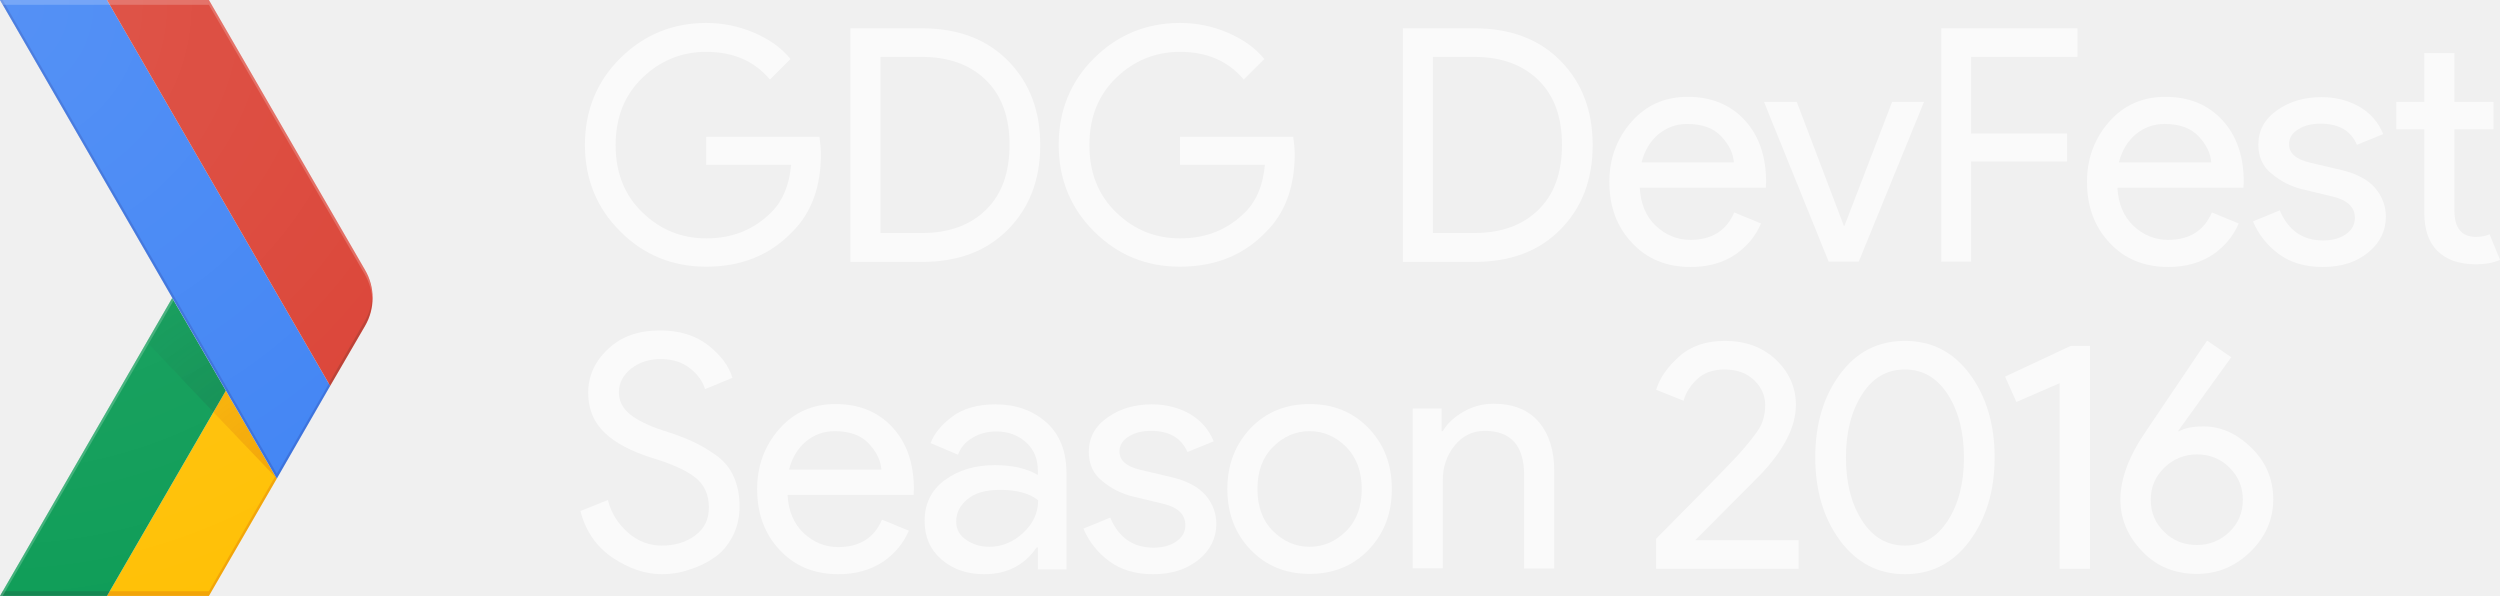
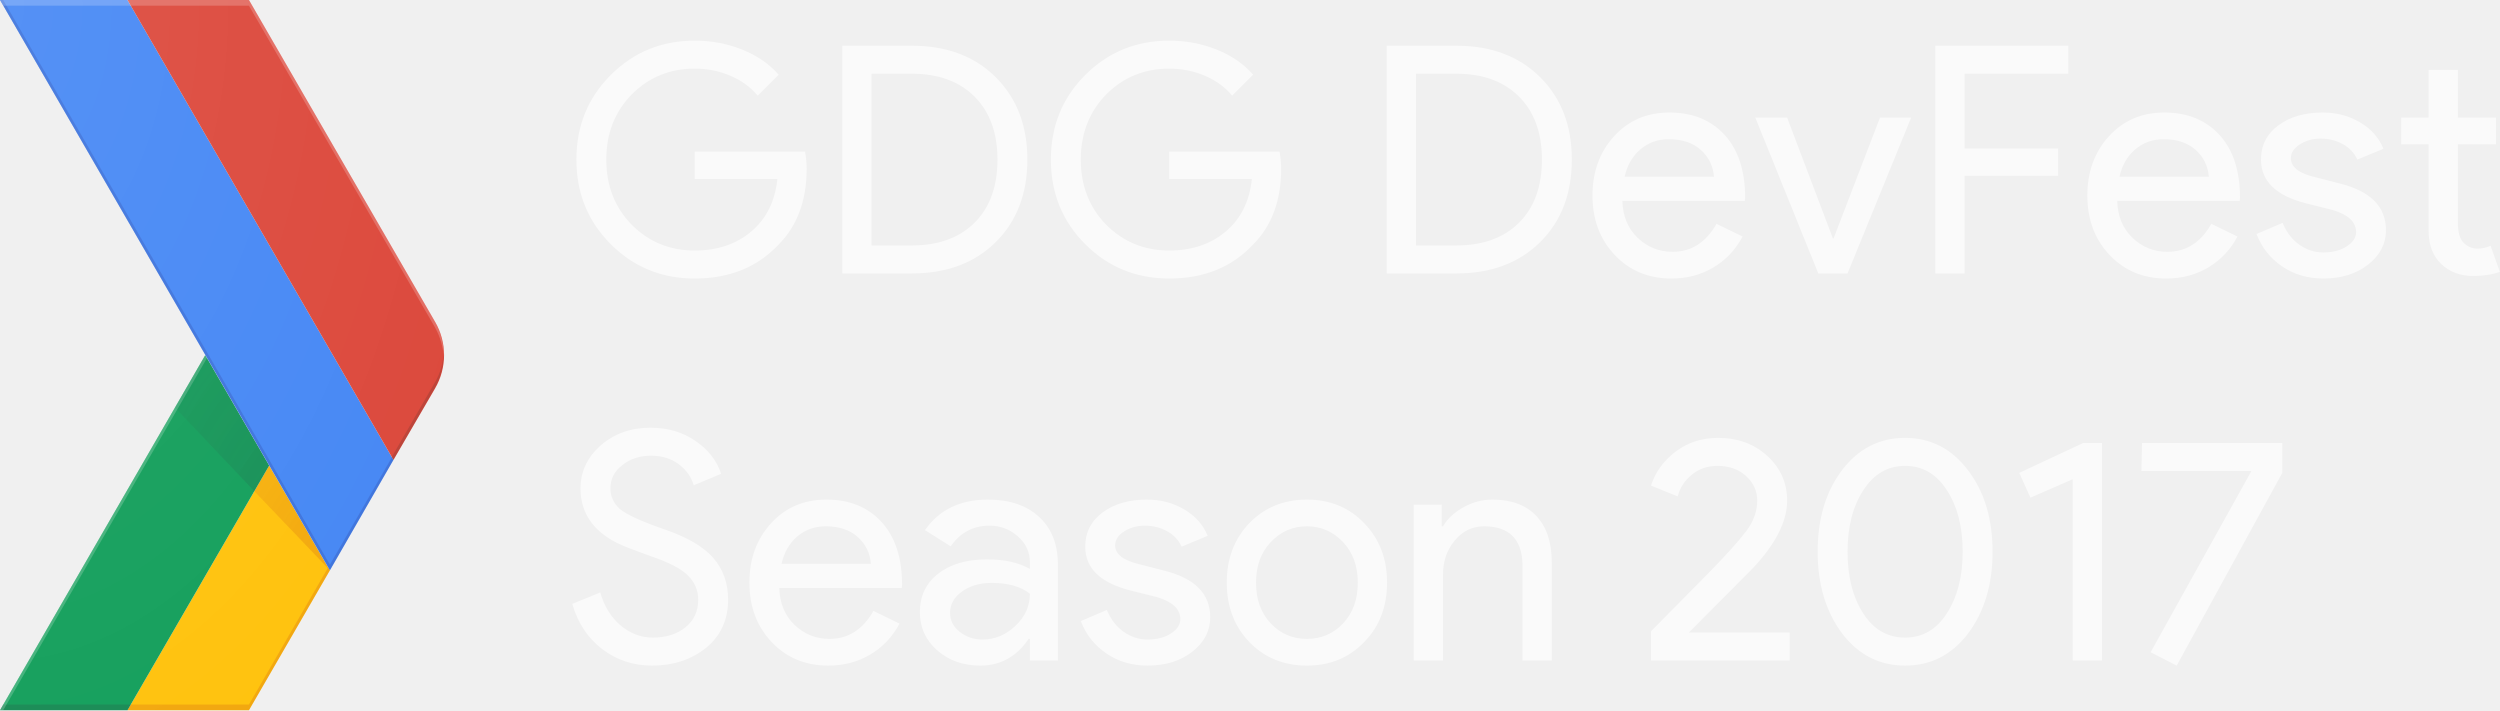
- <svg xmlns="http://www.w3.org/2000/svg" id="Layer_4" viewBox="0 0 839 200">
-   <style>.st0{fill:none;} .st1{fill:#FFC107;} .st2{fill:#0F9D58;} .st3{opacity:0.2;fill:#BF360C;enable-background:new ;} .st4{opacity:0.2;fill:#263238;enable-background:new ;} .st5{opacity:0.2;fill:#FFFFFF;enable-background:new ;} .st6{fill:url(#XMLID_126_);} .st7{fill:url(#XMLID_127_);} .st8{fill:#4285F4;} .st9{fill:#DB4437;} .st10{opacity:0.2;fill:#1A237E;enable-background:new ;} .st11{opacity:0.2;fill:#3E2723;enable-background:new ;} .st12{fill:url(#XMLID_128_);} .st13{fill:#FAFAFA;}</style>
-   <g id="XMLID_60_">
-     <g id="XMLID_61_">
-       <g id="XMLID_62_">
-         <path id="XMLID_106_" class="st0" d="M122.5 90.6L70.1 0H0l57.8 100L0 200h70.1l52.4-90.6c3.3-5.8 3.3-13 0-18.8z" />
-         <path id="XMLID_105_" class="st1" d="M92.4 159.8l-16.6-28.7L35.9 200h34.2l22.8-39.4z" />
-         <path id="XMLID_104_" class="st0" d="M122.5 90.6L70.1 0H0l57.8 100L0 200h70.1l52.4-90.6c3.3-5.8 3.3-13 0-18.8z" />
-         <path id="XMLID_103_" class="st2" d="M57.8 100l18 31.1L35.9 200H0z" />
-         <path id="XMLID_102_" class="st0" d="M122.5 90.6L70.1 0H0l57.8 100L0 200h70.1l52.4-90.6c3.3-5.8 3.3-13 0-18.8z" />
-         <path id="XMLID_101_" class="st3" d="M70.1 198.4H36.8l-.9 1.6h34.2l22.8-39.4-.5-.8z" />
-         <path id="XMLID_100_" class="st0" d="M122.5 90.6L70.1 0H0l57.8 100L0 200h70.1l52.4-90.6c3.3-5.8 3.3-13 0-18.8z" />
-         <path id="XMLID_99_" class="st4" d="M.9 198.4L0 200h35.9l.9-1.6z" />
-         <path id="XMLID_98_" class="st0" d="M122.5 90.6L70.1 0H0l57.8 100L0 200h70.1l52.4-90.6c3.3-5.8 3.3-13 0-18.8z" />
-         <path id="XMLID_96_" class="st5" d="M0 200h.9l57.4-99.2-.5-.8z" />
-         <path id="XMLID_94_" class="st0" d="M122.5 90.6L70.1 0H0l57.8 100L0 200h70.1l52.4-90.6c3.3-5.8 3.3-13 0-18.8z" />
-         <radialGradient id="XMLID_126_" cx="92.62" cy="2707.501" r="69.162" gradientTransform="matrix(1 0 0 -1 0 2867.46)" gradientUnits="userSpaceOnUse">
-           <stop offset="0" stop-color="#BF360C" stop-opacity=".2" />
-           <stop offset="1" stop-color="#BF360C" stop-opacity=".02" />
-         </radialGradient>
-         <path id="XMLID_92_" class="st6" d="M92.9 160.6l-17.1-29.5-4.2 7.2z" />
-         <path id="XMLID_90_" class="st0" d="M122.5 90.6L70.1 0H0l57.8 100L0 200h70.1l52.4-90.6c3.3-5.8 3.3-13 0-18.8z" />
-         <radialGradient id="XMLID_127_" cx="92.423" cy="2707.063" r="69.723" gradientTransform="matrix(1 0 0 -1 0 2867.46)" gradientUnits="userSpaceOnUse">
-           <stop offset="0" stop-color="#263238" stop-opacity=".2" />
-           <stop offset="1" stop-color="#263238" stop-opacity=".02" />
-         </radialGradient>
-         <path id="XMLID_89_" class="st7" d="M71.6 138.3l4.2-7.2-18-31.1-8.5 14.8z" />
-         <path id="XMLID_88_" class="st0" d="M122.5 90.6L70.1 0H0l57.8 100L0 200h70.1l52.4-90.6c3.3-5.8 3.3-13 0-18.8z" />
-         <g id="XMLID_85_">
-           <g id="XMLID_86_">
-             <path id="XMLID_87_" class="st8" d="M35.9 0H0l92.9 160.6 17.9-31.1z" />
-           </g>
-         </g>
-         <path id="XMLID_84_" class="st0" d="M122.5 90.6L70.1 0H0l57.8 100L0 200h70.1l52.4-90.6c3.3-5.8 3.3-13 0-18.8z" />
-         <path id="XMLID_83_" class="st9" d="M122.5 109.4c3.4-5.8 3.4-13 0-18.8L70.1 0H35.9l74.9 129.5 11.7-20.1z" />
-         <path id="XMLID_82_" class="st0" d="M122.5 90.6L70.1 0H0l57.8 100L0 200h70.1l52.4-90.6c3.3-5.8 3.3-13 0-18.8z" />
-         <path id="XMLID_71_" class="st10" d="M110.8 129.5l-.4-.8L92.9 159 .9 0H0l92.9 160.6 17.9-31.1z" />
-         <path id="XMLID_69_" class="st0" d="M122.5 90.6L70.1 0H0l57.8 100L0 200h70.1l52.4-90.6c3.3-5.8 3.3-13 0-18.8z" />
-         <path id="XMLID_67_" class="st5" d="M70.1 1.6l52.4 90.6c1.5 2.7 2.3 5.6 2.5 8.6.1-3.5-.7-7-2.5-10.2L70.1 0H0l.9 1.6h69.2z" />
-         <path id="XMLID_66_" class="st0" d="M122.5 90.6L70.1 0H0l57.8 100L0 200h70.1l52.4-90.6c3.3-5.8 3.3-13 0-18.8z" />
-         <path id="XMLID_65_" class="st11" d="M110.8 129.5l11.6-20.1c1.8-3.1 2.6-6.7 2.5-10.2-.1 3-.9 5.9-2.5 8.6l-12.1 20.9.5.8z" />
-         <path id="XMLID_64_" class="st0" d="M122.5 90.6L70.1 0H0l57.8 100L0 200h70.1l52.4-90.6c3.3-5.8 3.3-13 0-18.8z" />
-         <radialGradient id="XMLID_128_" cx="-1.563" cy="2865.898" r="209.922" gradientTransform="matrix(1 0 0 -1 0 2867.46)" gradientUnits="userSpaceOnUse">
-           <stop offset="0" stop-color="#FFF" stop-opacity=".1" />
-           <stop offset="1" stop-color="#FFF" stop-opacity="0" />
-         </radialGradient>
-         <path id="XMLID_63_" class="st12" d="M122.5 90.6L70.1 0H0l57.8 100L0 200h70.1l52.4-90.6c3.3-5.8 3.3-13 0-18.8z" />
-       </g>
-     </g>
-   </g>
-   <g id="XMLID_7_">
-     <path id="XMLID_2_" class="st13" d="M275.5 51.8c0 10.9-3.2 19.7-9.7 26.1-7.4 7.7-17 11.6-28.8 11.6-11.3 0-20.9-3.9-28.8-11.8-7.9-7.8-11.9-17.6-11.9-29.1s4-21.3 11.9-29.1c7.9-7.8 17.5-11.8 28.8-11.8 5.6 0 11 1.1 16.1 3.3 5.1 2.2 9.2 5.1 12.2 8.8l-6.9 6.9c-5.2-6.2-12.3-9.3-21.4-9.3-8.2 0-15.4 2.9-21.4 8.7-6 5.8-9 13.3-9 22.6s3 16.8 9 22.6c6 5.8 13.1 8.7 21.4 8.7 8.8 0 16-2.9 21.9-8.8 3.8-3.8 6-9.1 6.6-15.9H237v-9.4h38c.3 2.1.5 4 .5 5.9z" />
-     <path id="XMLID_4_" class="st13" d="M285.4 87.8V9.5h24c12 0 21.7 3.6 28.9 10.9 7.2 7.3 10.8 16.7 10.8 28.3s-3.6 21-10.8 28.3c-7.2 7.3-16.8 10.9-28.9 10.9h-24zm10.1-9.6h13.9c9 0 16.2-2.6 21.5-7.8 5.3-5.2 7.9-12.4 7.9-21.8 0-9.3-2.6-16.5-7.9-21.7-5.3-5.2-12.5-7.8-21.5-7.8h-13.9v59.1z" />
-     <path id="XMLID_8_" class="st13" d="M434.5 51.8c0 10.9-3.2 19.7-9.7 26.1-7.4 7.7-17 11.6-28.8 11.6-11.3 0-20.9-3.9-28.8-11.8-7.9-7.8-11.9-17.6-11.9-29.1s4-21.3 11.9-29.1c7.9-7.8 17.5-11.8 28.8-11.8 5.6 0 11 1.1 16.1 3.3 5.1 2.2 9.2 5.1 12.2 8.8l-6.9 6.9c-5.2-6.2-12.3-9.3-21.4-9.3-8.2 0-15.4 2.9-21.4 8.7-6 5.8-9 13.3-9 22.6s3 16.8 9 22.6c6 5.8 13.1 8.7 21.4 8.7 8.8 0 16-2.9 21.9-8.8 3.8-3.8 6-9.1 6.6-15.9H396v-9.4h38c.3 2.1.5 4 .5 5.9z" />
-     <path id="XMLID_10_" class="st13" d="M470.8 87.8V9.5h24c12 0 21.7 3.6 28.9 10.9 7.2 7.3 10.8 16.7 10.8 28.3s-3.6 21-10.8 28.3c-7.2 7.3-16.8 10.9-28.9 10.9h-24zm10.1-9.6h13.9c9 0 16.2-2.6 21.5-7.8 5.3-5.2 7.9-12.4 7.9-21.8 0-9.3-2.6-16.5-7.9-21.7-5.3-5.2-12.5-7.8-21.5-7.8h-13.9v59.1z" />
-     <path id="XMLID_13_" class="st13" d="M567.4 89.6c-8.1 0-14.7-2.7-19.7-8.1-5.1-5.4-7.6-12.2-7.6-20.5 0-7.8 2.5-14.5 7.4-20.1 4.9-5.6 11.2-8.4 18.9-8.4 7.9 0 14.3 2.6 19.1 7.8 4.8 5.2 7.2 12.1 7.2 20.8l-.1 1.9h-42.3c.3 5.4 2.1 9.7 5.4 12.8 3.3 3.1 7.2 4.7 11.6 4.7 7.2 0 12.1-3.1 14.7-9.2l9 3.7c-1.8 4.2-4.6 7.6-8.6 10.4-4.2 2.8-9.1 4.2-15 4.2zm14.5-35c-.2-3.1-1.6-6-4.2-8.8-2.6-2.8-6.4-4.2-11.5-4.2-3.7 0-6.9 1.2-9.7 3.5-2.7 2.3-4.6 5.5-5.6 9.4h31z" />
-     <path id="XMLID_16_" class="st13" d="M613.7 87.8L592 34.2h11l15.8 41.6h.2l16-41.6h10.7l-21.9 53.6h-10.1z" />
-     <path id="XMLID_18_" class="st13" d="M661.6 87.8h-10.1V9.5h45.7v9.6h-35.7v25.7h32.2v9.4h-32.2v33.6z" />
-     <path id="XMLID_20_" class="st13" d="M727.7 89.6c-8.1 0-14.7-2.7-19.7-8.1-5.1-5.4-7.6-12.2-7.6-20.5 0-7.8 2.5-14.5 7.4-20.1 4.9-5.6 11.2-8.4 18.9-8.4 7.9 0 14.3 2.6 19.1 7.8 4.8 5.2 7.2 12.1 7.2 20.8l-.1 1.9h-42.3c.3 5.4 2.1 9.7 5.4 12.8 3.3 3.1 7.2 4.7 11.6 4.7 7.2 0 12.1-3.1 14.7-9.2l9 3.7c-1.8 4.2-4.6 7.6-8.6 10.4-4.3 2.8-9.2 4.2-15 4.2zm14.4-35c-.2-3.1-1.6-6-4.2-8.8-2.6-2.8-6.4-4.2-11.5-4.2-3.7 0-6.9 1.2-9.7 3.5-2.7 2.3-4.6 5.5-5.6 9.4h31z" />
-     <path id="XMLID_27_" class="st13" d="M779.5 89.6c-6 0-10.9-1.5-14.8-4.4-3.9-2.9-6.8-6.6-8.6-10.9l9-3.7c2.8 6.7 7.7 10.1 14.5 10.1 3.1 0 5.7-.7 7.7-2.1 2-1.4 3-3.2 3-5.5 0-3.5-2.4-5.9-7.3-7.1l-10.8-2.6c-3.4-.9-6.7-2.5-9.7-5-3.1-2.4-4.6-5.7-4.6-9.9 0-4.7 2.1-8.6 6.3-11.5 4.2-3 9.2-4.4 14.9-4.4 4.7 0 9 1.1 12.7 3.2 3.7 2.2 6.4 5.2 8 9.2l-8.8 3.6c-2-4.7-6.1-7.1-12.2-7.1-3 0-5.5.6-7.5 1.9-2 1.2-3.1 2.9-3.1 5 0 3.1 2.4 5.1 7.1 6.2l10.6 2.5c5 1.2 8.8 3.2 11.2 6 2.4 2.8 3.6 6.1 3.6 9.6 0 4.8-2 8.8-5.9 12-4 3.3-9.1 4.9-15.3 4.9z" />
-     <path id="XMLID_29_" class="st13" d="M830.9 88.7c-5.6 0-9.9-1.5-12.9-4.5s-4.4-7.2-4.4-12.7V43.4h-9.4v-9.2h9.4V17.8h10.1v16.4h13.1v9.2h-13.1v27.3c0 5.8 2.4 8.8 7.2 8.8 1.8 0 3.4-.3 4.6-.9l3.5 8.6c-2.2 1-4.9 1.5-8.1 1.5z" />
-     <path id="XMLID_31_" class="st13" d="M222.2 192.7c-5.7 0-11.2-1.9-16.7-5.6-5.4-3.7-9-8.9-10.7-15.6l9.2-3.7c1.1 4.3 3.3 7.9 6.7 10.9 3.4 3 7.2 4.4 11.4 4.4 4.4 0 8.1-1.1 11.2-3.4 3.1-2.3 4.6-5.4 4.6-9.4 0-4.4-1.6-7.7-4.6-10.1-3.1-2.4-8-4.6-14.7-6.6-6.9-2.2-12.2-5-15.8-8.5-3.6-3.5-5.4-7.9-5.4-13.3 0-5.6 2.2-10.5 6.7-14.7 4.4-4.2 10.2-6.2 17.4-6.2 6.6 0 12 1.7 16.2 5 4.2 3.3 6.9 6.9 8.1 10.9l-9.2 3.8c-.7-2.5-2.3-4.8-4.9-6.9-2.6-2.1-5.9-3.2-10-3.2-3.9 0-7.2 1.1-9.9 3.2-2.7 2.2-4.1 4.8-4.1 8 0 2.9 1.3 5.4 3.8 7.4s6.2 3.8 11.1 5.4c3.9 1.2 7.1 2.4 9.7 3.6 2.6 1.2 5.2 2.7 7.9 4.6 2.7 1.9 4.7 4.3 6 7.2 1.3 2.9 2 6.2 2 10s-.8 7.2-2.4 10.2c-1.6 3-3.6 5.4-6.2 7.1-2.6 1.8-5.4 3.1-8.4 4-2.8 1-5.9 1.5-9 1.5z" />
-     <path id="XMLID_33_" class="st13" d="M281.4 192.7c-8.1 0-14.7-2.7-19.7-8.1-5.1-5.4-7.6-12.2-7.6-20.5 0-7.8 2.5-14.5 7.4-20.1 4.9-5.6 11.2-8.4 18.9-8.4 7.9 0 14.3 2.6 19.1 7.8 4.8 5.2 7.2 12.1 7.2 20.8l-.1 1.9h-42.3c.3 5.4 2.1 9.7 5.4 12.8 3.3 3.1 7.2 4.7 11.6 4.7 7.2 0 12.1-3.1 14.7-9.2l9 3.7c-1.8 4.2-4.6 7.6-8.6 10.4-4.3 2.8-9.2 4.2-15 4.2zm14.4-35c-.2-3.1-1.6-6-4.2-8.8-2.6-2.8-6.4-4.2-11.5-4.2-3.7 0-6.9 1.2-9.7 3.5-2.7 2.3-4.6 5.5-5.6 9.4h31z" />
-     <path id="XMLID_36_" class="st13" d="M330.3 192.7c-5.7 0-10.4-1.6-14.3-4.9-3.8-3.3-5.7-7.6-5.7-13 0-5.8 2.3-10.4 6.8-13.7 4.5-3.3 10.1-5 16.7-5 5.9 0 10.8 1.1 14.5 3.3v-1.5c0-3.9-1.3-7.1-4-9.5-2.7-2.4-6-3.6-10-3.6-2.9 0-5.6.7-7.9 2.1-2.4 1.4-4 3.3-4.9 5.7l-9.2-3.9c1.2-3.2 3.7-6.2 7.3-8.9 3.6-2.7 8.5-4.1 14.4-4.1 6.9 0 12.5 2 17.1 6 4.5 4 6.8 9.7 6.8 17v32.4h-9.6v-7.4h-.4c-4 5.9-9.9 9-17.6 9zm1.7-9.2c4.2 0 7.9-1.5 11.3-4.6 3.4-3.1 5.1-6.8 5.1-11-2.8-2.3-7.1-3.5-12.8-3.5-4.9 0-8.6 1.1-11 3.2-2.5 2.1-3.7 4.6-3.7 7.4 0 2.6 1.1 4.7 3.4 6.2 2.2 1.5 4.7 2.3 7.7 2.3z" />
-     <path id="XMLID_39_" class="st13" d="M387 192.7c-6 0-10.9-1.5-14.8-4.4-3.9-2.9-6.8-6.6-8.6-10.9l9-3.7c2.8 6.7 7.7 10.1 14.5 10.1 3.1 0 5.7-.7 7.7-2.1 2-1.4 3-3.2 3-5.5 0-3.5-2.4-5.9-7.3-7.1l-10.8-2.6c-3.4-.9-6.7-2.5-9.7-5-3.1-2.4-4.6-5.7-4.6-9.9 0-4.7 2.1-8.6 6.3-11.5 4.2-3 9.2-4.4 14.9-4.4 4.7 0 9 1.1 12.7 3.2 3.7 2.2 6.4 5.2 8 9.2l-8.8 3.6c-2-4.7-6.1-7.1-12.2-7.1-3 0-5.5.6-7.5 1.9-2 1.2-3.1 2.9-3.1 5 0 3.1 2.4 5.1 7.1 6.2l10.6 2.5c5 1.2 8.7 3.2 11.2 6 2.4 2.8 3.6 6.1 3.6 9.6 0 4.8-2 8.8-5.9 12-4.1 3.3-9.1 4.9-15.3 4.9z" />
-     <path id="XMLID_41_" class="st13" d="M419.7 143.7c5.2-5.4 11.8-8.1 19.8-8.1s14.6 2.7 19.8 8.1c5.2 5.4 7.8 12.2 7.8 20.4s-2.6 15-7.8 20.4c-5.2 5.4-11.8 8.1-19.8 8.1s-14.6-2.7-19.8-8.1c-5.2-5.4-7.8-12.2-7.8-20.4 0-8.1 2.6-14.9 7.8-20.4zm7.5 34.5c3.5 3.5 7.6 5.3 12.3 5.3 4.7 0 8.8-1.8 12.3-5.3s5.2-8.2 5.2-14.1c0-5.8-1.7-10.5-5.2-14.1-3.5-3.5-7.6-5.3-12.3-5.3-4.7 0-8.8 1.8-12.3 5.3s-5.2 8.2-5.2 14.1 1.7 10.6 5.2 14.1z" />
-     <path id="XMLID_44_" class="st13" d="M483.8 137.3v7.4h.4c1.5-2.6 3.8-4.7 6.9-6.5 3.1-1.8 6.5-2.7 10.1-2.7 6.6 0 11.7 2 15.2 6.1s5.2 9.6 5.2 16.4v32.8h-10.1v-31.3c0-9.9-4.4-14.9-13.2-14.9-4.2 0-7.5 1.7-10.2 5-2.6 3.3-3.9 7.2-3.9 11.5v29.6h-10.1v-53.6h9.7z" />
-     <path id="XMLID_46_" class="st13" d="M603.5 190.9h-47.7v-10.1c14.3-14.4 23.4-23.7 27.5-28.1 3.6-4 6-7.1 7.2-9.1 1.2-2.1 1.9-4.6 1.9-7.7 0-3.1-1.2-5.9-3.7-8.3-2.5-2.4-5.8-3.6-10-3.6-3.8 0-6.9 1.1-9.2 3.3-2.3 2.2-3.8 4.6-4.5 7.2l-9.2-3.7c1.2-3.9 3.8-7.7 7.8-11.2 3.9-3.5 9-5.2 15.3-5.2 6.9 0 12.6 2.1 17.1 6.3 4.4 4.2 6.7 9.3 6.7 15.2 0 7.3-4 15.1-11.9 23.4l-21.9 22h34.7v9.6z" />
-     <path id="XMLID_48_" class="st13" d="M661.1 181.4c-5.5 7.5-12.8 11.3-21.8 11.3s-16.2-3.8-21.8-11.3c-5.5-7.5-8.3-16.8-8.3-27.9 0-11.2 2.8-20.5 8.3-27.9 5.5-7.5 12.8-11.2 21.8-11.2s16.2 3.7 21.8 11.2c5.5 7.5 8.3 16.8 8.3 27.9 0 11.1-2.8 20.4-8.3 27.9zm-21.8 1.7c6 0 10.8-2.8 14.4-8.4 3.6-5.6 5.4-12.6 5.4-21.1 0-8.5-1.8-15.6-5.4-21.2-3.6-5.6-8.4-8.4-14.4-8.4-6.1 0-10.9 2.8-14.4 8.4-3.6 5.6-5.4 12.6-5.4 21.2 0 8.5 1.8 15.5 5.4 21.1 3.6 5.6 8.4 8.4 14.4 8.4z" />
-     <path id="XMLID_51_" class="st13" d="M701.3 190.9h-10.1v-62.3l-14.5 6.3-3.8-8.5 22-10.3h6.5v74.8z" />
-     <path id="XMLID_53_" class="st13" d="M739.5 143.1c5.8 0 11.2 2.4 16.1 7.2 4.9 4.8 7.3 10.6 7.3 17.3 0 6.6-2.5 12.5-7.6 17.5s-11.1 7.5-18 7.5c-7.4 0-13.6-2.5-18.4-7.6-4.9-5.1-7.3-10.9-7.3-17.4 0-6.9 2.9-14.7 8.8-23.2l20.3-30.1 8.1 5.6-17.8 24.7.2.2c1.8-1.1 4.5-1.7 8.3-1.7zm-2.2 39.8c4.2 0 7.9-1.5 10.9-4.4 3-2.9 4.5-6.5 4.5-10.8 0-4.2-1.5-7.8-4.5-10.8-3-3-6.7-4.4-10.9-4.4s-7.9 1.5-10.9 4.4c-3.1 3-4.6 6.5-4.6 10.8 0 4.3 1.5 7.9 4.5 10.8 3 3 6.7 4.4 11 4.4z" />
+ <svg xmlns="http://www.w3.org/2000/svg" width="704" height="200" viewBox="0 0 704 200">
+   <defs>
+     <radialGradient cx="98.685%" cy="97.827%" fx="98.685%" fy="97.827%" r="324.704%" id="a">
+       <stop stop-color="#BF360C" stop-opacity=".2" offset="0%" />
+       <stop stop-color="#BF360C" stop-opacity=".02" offset="100%" />
+     </radialGradient>
+     <radialGradient cx="162.728%" cy="157.695%" fx="162.728%" fy="157.695%" r="263.106%" id="b">
+       <stop stop-color="#263238" stop-opacity=".2" offset="0%" />
+       <stop stop-color="#263238" stop-opacity=".02" offset="100%" />
+     </radialGradient>
+     <radialGradient cx="-1.251%" cy=".781%" fx="-1.251%" fy=".781%" r="167.971%" id="c">
+       <stop stop-color="#FFF" stop-opacity=".1" offset="0%" />
+       <stop stop-color="#FFF" stop-opacity="0" offset="100%" />
+     </radialGradient>
+   </defs>
+   <g fill="none" fill-rule="evenodd">
+     <path d="M227.152 47.536c0 8.956-2.657 16.09-7.97 21.404-5.97 6.329-13.822 9.493-23.554 9.493-9.313 0-17.194-3.224-23.642-9.672s-9.672-14.389-9.672-23.822 3.224-17.374 9.672-23.822 14.329-9.672 23.642-9.672c4.717 0 9.165.836 13.344 2.508 4.18 1.671 7.612 4.03 10.3 7.075l-5.912 5.91c-1.97-2.388-4.522-4.254-7.657-5.597-3.134-1.343-6.492-2.015-10.075-2.015-6.985 0-12.896 2.418-17.732 7.254-4.776 4.896-7.164 11.015-7.164 18.359 0 7.344 2.388 13.463 7.164 18.359 4.836 4.836 10.747 7.254 17.732 7.254 6.389 0 11.702-1.791 15.941-5.373 4.24-3.583 6.687-8.508 7.344-14.777h-23.285V42.7h31.076c.299 1.672.448 3.284.448 4.836zM237.182 77V12.878h19.613c9.792 0 17.658 2.955 23.598 8.866 5.94 5.91 8.911 13.642 8.911 23.195 0 9.612-2.97 17.359-8.91 23.24-5.941 5.88-13.807 8.821-23.599 8.821h-19.613zm8.24-56.241v48.36h11.373c7.463 0 13.344-2.134 17.643-6.403 4.298-4.269 6.448-10.195 6.448-17.777 0-7.523-2.15-13.433-6.448-17.732-4.299-4.299-10.18-6.448-17.643-6.448h-11.373zM360.77 47.536c0 8.956-2.657 16.09-7.97 21.404-5.971 6.329-13.822 9.493-23.554 9.493-9.314 0-17.195-3.224-23.643-9.672s-9.672-14.389-9.672-23.822 3.224-17.374 9.672-23.822 14.33-9.672 23.643-9.672c4.717 0 9.164.836 13.344 2.508 4.18 1.671 7.612 4.03 10.299 7.075l-5.911 5.91c-1.97-2.388-4.523-4.254-7.657-5.597-3.134-1.343-6.493-2.015-10.075-2.015-6.985 0-12.896 2.418-17.732 7.254-4.776 4.896-7.165 11.015-7.165 18.359 0 7.344 2.389 13.463 7.165 18.359 4.836 4.836 10.747 7.254 17.732 7.254 6.388 0 11.702-1.791 15.94-5.373 4.24-3.583 6.688-8.508 7.345-14.777h-23.285V42.7h31.076c.298 1.672.448 3.284.448 4.836zM390.502 77V12.878h19.613c9.792 0 17.657 2.955 23.598 8.866 5.94 5.91 8.91 13.642 8.91 23.195 0 9.612-2.97 17.359-8.91 23.24-5.94 5.88-13.806 8.821-23.598 8.821h-19.613zm8.24-56.241v48.36h11.373c7.463 0 13.344-2.134 17.643-6.403 4.298-4.269 6.448-10.195 6.448-17.777 0-7.523-2.15-13.433-6.448-17.732-4.3-4.299-10.18-6.448-17.643-6.448h-11.374zm71.913 57.674c-6.448 0-11.762-2.21-15.941-6.627-4.18-4.418-6.269-10-6.269-16.747 0-6.687 2.03-12.254 6.09-16.702 4.06-4.448 9.254-6.672 15.583-6.672 6.507 0 11.687 2.104 15.537 6.313 3.851 4.21 5.777 10.105 5.777 17.688l-.09.895h-34.479c.12 4.299 1.553 7.762 4.299 10.389 2.746 2.627 6.03 3.94 9.851 3.94 5.254 0 9.374-2.627 12.359-7.88l7.343 3.582c-1.97 3.701-4.701 6.597-8.194 8.686-3.493 2.09-7.448 3.135-11.866 3.135zM457.49 49.775h25.165c-.238-3.045-1.477-5.567-3.716-7.568-2.24-2-5.24-3-9-3-3.105 0-5.777.956-8.016 2.866-2.239 1.91-3.716 4.478-4.433 7.702zM520.27 77h-8.24l-17.731-43.882h8.955l12.896 34.03h.18l13.075-34.03h8.776L520.27 77zm32.956-27.494V77h-8.239V12.878h37.435v7.88h-29.196v21.046h26.33v7.702h-26.33zm56.779 28.927c-6.448 0-11.762-2.21-15.941-6.627-4.18-4.418-6.269-10-6.269-16.747 0-6.687 2.03-12.254 6.09-16.702 4.06-4.448 9.254-6.672 15.583-6.672 6.507 0 11.687 2.104 15.538 6.313 3.85 4.21 5.776 10.105 5.776 17.688l-.09.895h-34.479c.12 4.299 1.553 7.762 4.299 10.389 2.746 2.627 6.03 3.94 9.851 3.94 5.254 0 9.374-2.627 12.359-7.88l7.344 3.582c-1.97 3.701-4.702 6.597-8.195 8.686-3.493 2.09-7.448 3.135-11.866 3.135zM596.84 49.775h25.165c-.238-3.045-1.477-5.567-3.716-7.568-2.239-2-5.24-3-9-3-3.105 0-5.777.956-8.016 2.866-2.239 1.91-3.716 4.478-4.433 7.702zm75.048 15.045c0 3.821-1.672 7.045-5.015 9.672-3.343 2.627-7.552 3.94-12.627 3.94-4.418 0-8.3-1.148-11.643-3.447-3.343-2.299-5.731-5.329-7.164-9.09l7.343-3.134c1.075 2.627 2.642 4.671 4.702 6.134s4.314 2.194 6.762 2.194c2.627 0 4.82-.567 6.582-1.701 1.761-1.135 2.642-2.478 2.642-4.03 0-2.806-2.15-4.866-6.448-6.18l-7.523-1.88c-8.538-2.15-12.806-6.27-12.806-12.359 0-4 1.627-7.21 4.88-9.627 3.254-2.418 7.419-3.627 12.494-3.627 3.88 0 7.388.925 10.522 2.776 3.135 1.85 5.329 4.328 6.583 7.433l-7.344 3.045c-.836-1.85-2.194-3.299-4.075-4.344-1.88-1.044-3.985-1.567-6.313-1.567-2.15 0-4.075.538-5.777 1.612-1.701 1.075-2.552 2.388-2.552 3.94 0 2.508 2.358 4.3 7.075 5.374l6.627 1.702c8.717 2.149 13.075 6.537 13.075 13.164zm24.539 12.896c-3.583 0-6.553-1.104-8.911-3.313-2.359-2.21-3.568-5.284-3.627-9.224V40.64h-7.702v-7.522h7.702V19.684h8.239v13.434h10.747v7.522h-10.747v21.852c0 2.925.567 4.91 1.701 5.955 1.135 1.045 2.418 1.568 3.851 1.568.657 0 1.299-.075 1.926-.224a9.987 9.987 0 0 0 1.746-.582l2.597 7.343c-2.15.776-4.657 1.164-7.522 1.164zm-491.394 91.179c0 5.612-2.06 10.12-6.18 13.523-4.179 3.343-9.254 5.015-15.224 5.015-5.314 0-10-1.552-14.06-4.657-4.06-3.105-6.866-7.344-8.419-12.717l7.881-3.224c.538 1.91 1.284 3.642 2.24 5.194.954 1.553 2.074 2.881 3.358 3.986a15.222 15.222 0 0 0 4.253 2.597c1.553.627 3.195.94 4.926.94 3.761 0 6.836-.97 9.224-2.91 2.388-1.941 3.583-4.523 3.583-7.747 0-2.687-.986-4.985-2.956-6.896-1.85-1.85-5.313-3.642-10.388-5.373-5.135-1.851-8.329-3.105-9.583-3.762-6.806-3.463-10.21-8.567-10.21-15.314 0-4.716 1.881-8.746 5.643-12.09 3.82-3.343 8.508-5.015 14.06-5.015 4.896 0 9.135 1.254 12.717 3.761 3.582 2.448 5.97 5.523 7.165 9.225l-7.702 3.224c-.717-2.389-2.135-4.374-4.254-5.956-2.12-1.582-4.702-2.373-7.747-2.373-3.224 0-5.94.895-8.15 2.687-2.208 1.671-3.313 3.85-3.313 6.537 0 2.21.866 4.12 2.597 5.732 1.91 1.612 6.06 3.522 12.448 5.731 6.508 2.21 11.15 4.911 13.926 8.105 2.777 3.194 4.165 7.12 4.165 11.777zm28.21 18.538c-6.448 0-11.762-2.21-15.941-6.627-4.18-4.418-6.269-10-6.269-16.747 0-6.687 2.03-12.254 6.09-16.702 4.06-4.448 9.254-6.672 15.583-6.672 6.507 0 11.687 2.104 15.538 6.313 3.85 4.21 5.776 10.105 5.776 17.688l-.09.895h-34.48c.12 4.299 1.553 7.762 4.299 10.389 2.746 2.627 6.03 3.94 9.851 3.94 5.254 0 9.374-2.627 12.359-7.88l7.343 3.582c-1.97 3.701-4.701 6.597-8.194 8.686-3.493 2.09-7.448 3.135-11.866 3.135zm-13.165-28.658h25.165c-.238-3.045-1.477-5.567-3.716-7.568-2.24-2-5.24-3-9-3-3.105 0-5.777.956-8.016 2.866-2.239 1.91-3.716 4.478-4.433 7.702zm47.465 13.792c0 2.149.91 3.94 2.731 5.373 1.821 1.433 3.956 2.15 6.404 2.15 3.462 0 6.552-1.284 9.269-3.852 2.716-2.567 4.074-5.582 4.074-9.045-2.567-2.03-6.15-3.045-10.746-3.045-3.344 0-6.135.806-8.374 2.418-2.239 1.612-3.358 3.612-3.358 6zm10.657-31.882c6.09 0 10.896 1.627 14.419 4.88 3.522 3.254 5.283 7.717 5.283 13.39V186h-7.88v-6.09h-.359c-3.403 5.015-7.94 7.523-13.612 7.523-4.836 0-8.881-1.433-12.135-4.299-3.254-2.866-4.881-6.448-4.881-10.747 0-4.537 1.717-8.15 5.15-10.836 3.433-2.686 8.015-4.03 13.746-4.03 4.896 0 8.926.896 12.09 2.687v-1.88c0-2.867-1.134-5.3-3.403-7.3-2.268-2-4.925-3-7.97-3-4.597 0-8.24 1.94-10.926 5.821l-7.254-4.567c4-5.732 9.91-8.597 17.732-8.597zm62.6 33.135c0 3.821-1.672 7.045-5.015 9.672-3.344 2.627-7.553 3.94-12.628 3.94-4.418 0-8.299-1.148-11.642-3.447-3.344-2.299-5.732-5.329-7.165-9.09l7.344-3.134c1.075 2.627 2.642 4.671 4.702 6.134s4.313 2.194 6.761 2.194c2.627 0 4.821-.567 6.582-1.701 1.762-1.135 2.642-2.478 2.642-4.03 0-2.806-2.149-4.866-6.448-6.18l-7.522-1.88c-8.538-2.15-12.807-6.27-12.807-12.359 0-4 1.627-7.21 4.881-9.627 3.254-2.418 7.418-3.627 12.493-3.627 3.88 0 7.388.925 10.523 2.776 3.134 1.85 5.328 4.328 6.582 7.433l-7.343 3.045c-.836-1.85-2.194-3.299-4.075-4.344-1.88-1.044-3.985-1.567-6.314-1.567-2.15 0-4.075.538-5.776 1.612-1.702 1.075-2.553 2.388-2.553 3.94 0 2.508 2.359 4.3 7.075 5.374l6.627 1.702c8.717 2.149 13.076 6.537 13.076 13.164zm4.657-9.761c0-6.747 2.119-12.33 6.358-16.747 4.299-4.418 9.702-6.627 16.21-6.627 6.507 0 11.88 2.209 16.12 6.627 4.298 4.418 6.448 10 6.448 16.747 0 6.806-2.15 12.388-6.448 16.747-4.24 4.418-9.613 6.627-16.12 6.627-6.508 0-11.911-2.21-16.21-6.627-4.239-4.418-6.358-10-6.358-16.747zm8.239 0c0 4.716 1.373 8.537 4.12 11.463 2.746 2.925 6.149 4.388 10.209 4.388s7.463-1.463 10.21-4.388c2.745-2.926 4.119-6.747 4.119-11.463 0-4.657-1.374-8.448-4.12-11.374-2.806-2.985-6.21-4.478-10.21-4.478-4 0-7.403 1.493-10.209 4.478-2.746 2.926-4.12 6.717-4.12 11.374zm44.42-21.941h7.88v6.09h.359c1.253-2.15 3.179-3.941 5.776-5.374 2.597-1.433 5.299-2.15 8.105-2.15 5.373 0 9.508 1.538 12.403 4.613 2.896 3.075 4.344 7.448 4.344 13.12V186h-8.24v-27.046c-.178-7.164-3.79-10.747-10.836-10.747-3.283 0-6.03 1.329-8.239 3.986-2.209 2.656-3.313 5.836-3.313 9.537V186h-8.24v-43.882zm105.855 36.001V186h-39.047v-8.24l15.852-16.03c5.313-5.433 8.985-9.508 11.015-12.224 2.03-2.717 3.045-5.567 3.045-8.553 0-2.686-1.045-4.985-3.134-6.895-2.09-1.911-4.777-2.866-8.06-2.866-2.807 0-5.225.836-7.255 2.507-2.03 1.672-3.343 3.702-3.94 6.09l-7.523-3.045c1.194-3.761 3.493-6.94 6.896-9.538 3.403-2.597 7.403-3.895 12-3.895 5.553 0 10.18 1.701 13.882 5.104 3.701 3.404 5.552 7.583 5.552 12.538 0 5.911-3.254 12.3-9.761 19.165L475.58 178.12h28.39zm7.88-22.747c0-9.314 2.3-16.986 6.896-23.016 4.598-6.03 10.508-9.045 17.733-9.045 7.224 0 13.134 3.045 17.732 9.135 4.597 6.03 6.895 13.672 6.895 22.926 0 9.194-2.298 16.866-6.895 23.016-4.598 6.03-10.508 9.045-17.732 9.045-7.225 0-13.135-3.015-17.733-9.045-4.597-6.15-6.895-13.822-6.895-23.016zm40.838 0c0-7.045-1.492-12.836-4.478-17.374-2.925-4.538-6.836-6.806-11.731-6.806-4.896 0-8.807 2.268-11.732 6.806-2.986 4.538-4.478 10.329-4.478 17.374 0 7.045 1.492 12.866 4.478 17.463 2.925 4.478 6.836 6.717 11.732 6.717 4.895 0 8.806-2.269 11.731-6.806 2.986-4.598 4.478-10.389 4.478-17.374zm39.226-30.628V186h-8.24v-51.047l-11.91 5.194-3.135-6.985 18-8.418h5.285zm50.778 8.418l-29.733 54.27-7.343-3.76 28.389-51.047H603.02l.179-7.881h39.494v8.418z" fill="#FAFAFA" />
+     <path d="M122.5 90.6L70.1 0H0l57.8 100L0 200h70.1l52.4-90.6c3.3-5.8 3.3-13 0-18.8z" />
+     <path fill="#FFC107" d="M92.4 159.8l-16.6-28.7L35.9 200h34.2l22.8-39.4z" />
+     <path d="M122.5 90.6L70.1 0H0l57.8 100L0 200h70.1l52.4-90.6c3.3-5.8 3.3-13 0-18.8z" />
+     <path fill="#0F9D58" d="M57.8 100l18 31.1L35.9 200H0z" />
+     <path d="M122.5 90.6L70.1 0H0l57.8 100L0 200h70.1l52.4-90.6c3.3-5.8 3.3-13 0-18.8z" />
+     <path fill="#BF360C" opacity=".2" d="M70.1 198.4H36.8l-.9 1.6h34.2l22.8-39.4-.5-.8z" />
+     <path d="M122.5 90.6L70.1 0H0l57.8 100L0 200h70.1l52.4-90.6c3.3-5.8 3.3-13 0-18.8z" />
+     <path fill="#263238" opacity=".2" d="M.9 198.4L0 200h35.9l.9-1.6z" />
+     <path d="M122.5 90.6L70.1 0H0l57.8 100L0 200h70.1l52.4-90.6c3.3-5.8 3.3-13 0-18.8z" />
+     <path fill="#FFF" opacity=".2" d="M0 200h.9l57.4-99.2-.5-.8z" />
+     <path d="M122.5 90.6L70.1 0H0l57.8 100L0 200h70.1l52.4-90.6c3.3-5.8 3.3-13 0-18.8z" />
+     <path fill="url(#a)" d="M92.9 160.6l-17.1-29.5-4.2 7.2z" />
+     <path d="M122.5 90.6L70.1 0H0l57.8 100L0 200h70.1l52.4-90.6c3.3-5.8 3.3-13 0-18.8z" />
+     <path fill="url(#b)" d="M71.6 138.3l4.2-7.2-18-31.1-8.5 14.8z" />
+     <path d="M122.5 90.6L70.1 0H0l57.8 100L0 200h70.1l52.4-90.6c3.3-5.8 3.3-13 0-18.8z" />
+     <path d="M35.9 0H0l92.9 160.6 17.9-31.1z" fill="#4285F4" />
+     <path d="M122.5 90.6L70.1 0H0l57.8 100L0 200h70.1l52.4-90.6c3.3-5.8 3.3-13 0-18.8z" />
+     <path d="M122.5 109.4c3.4-5.8 3.4-13 0-18.8L70.1 0H35.9l74.9 129.5 11.7-20.1z" fill="#DB4437" />
+     <path d="M122.5 90.6L70.1 0H0l57.8 100L0 200h70.1l52.4-90.6c3.3-5.8 3.3-13 0-18.8z" />
+     <path fill="#1A237E" opacity=".2" d="M110.8 129.5l-.4-.8L92.9 159 .9 0H0l92.9 160.6 17.9-31.1z" />
+     <path d="M122.5 90.6L70.1 0H0l57.8 100L0 200h70.1l52.4-90.6c3.3-5.8 3.3-13 0-18.8z" />
+     <path d="M70.1 1.6l52.4 90.6c1.5 2.7 2.3 5.6 2.5 8.6.1-3.5-.7-7-2.5-10.2L70.1 0H0l.9 1.6h69.2z" fill="#FFF" opacity=".2" />
+     <path d="M122.5 90.6L70.1 0H0l57.8 100L0 200h70.1l52.4-90.6c3.3-5.8 3.3-13 0-18.8z" />
+     <path d="M110.8 129.5l11.6-20.1c1.8-3.1 2.6-6.7 2.5-10.2-.1 3-.9 5.9-2.5 8.6l-12.1 20.9.5.8z" fill="#3E2723" opacity=".2" />
+     <path d="M122.5 90.6L70.1 0H0l57.8 100L0 200h70.1l52.4-90.6c3.3-5.8 3.3-13 0-18.8z" />
+     <path d="M122.5 90.6L70.1 0H0l57.8 100L0 200h70.1l52.4-90.6c3.3-5.8 3.3-13 0-18.8z" fill="url(#c)" />
  </g>
</svg>
